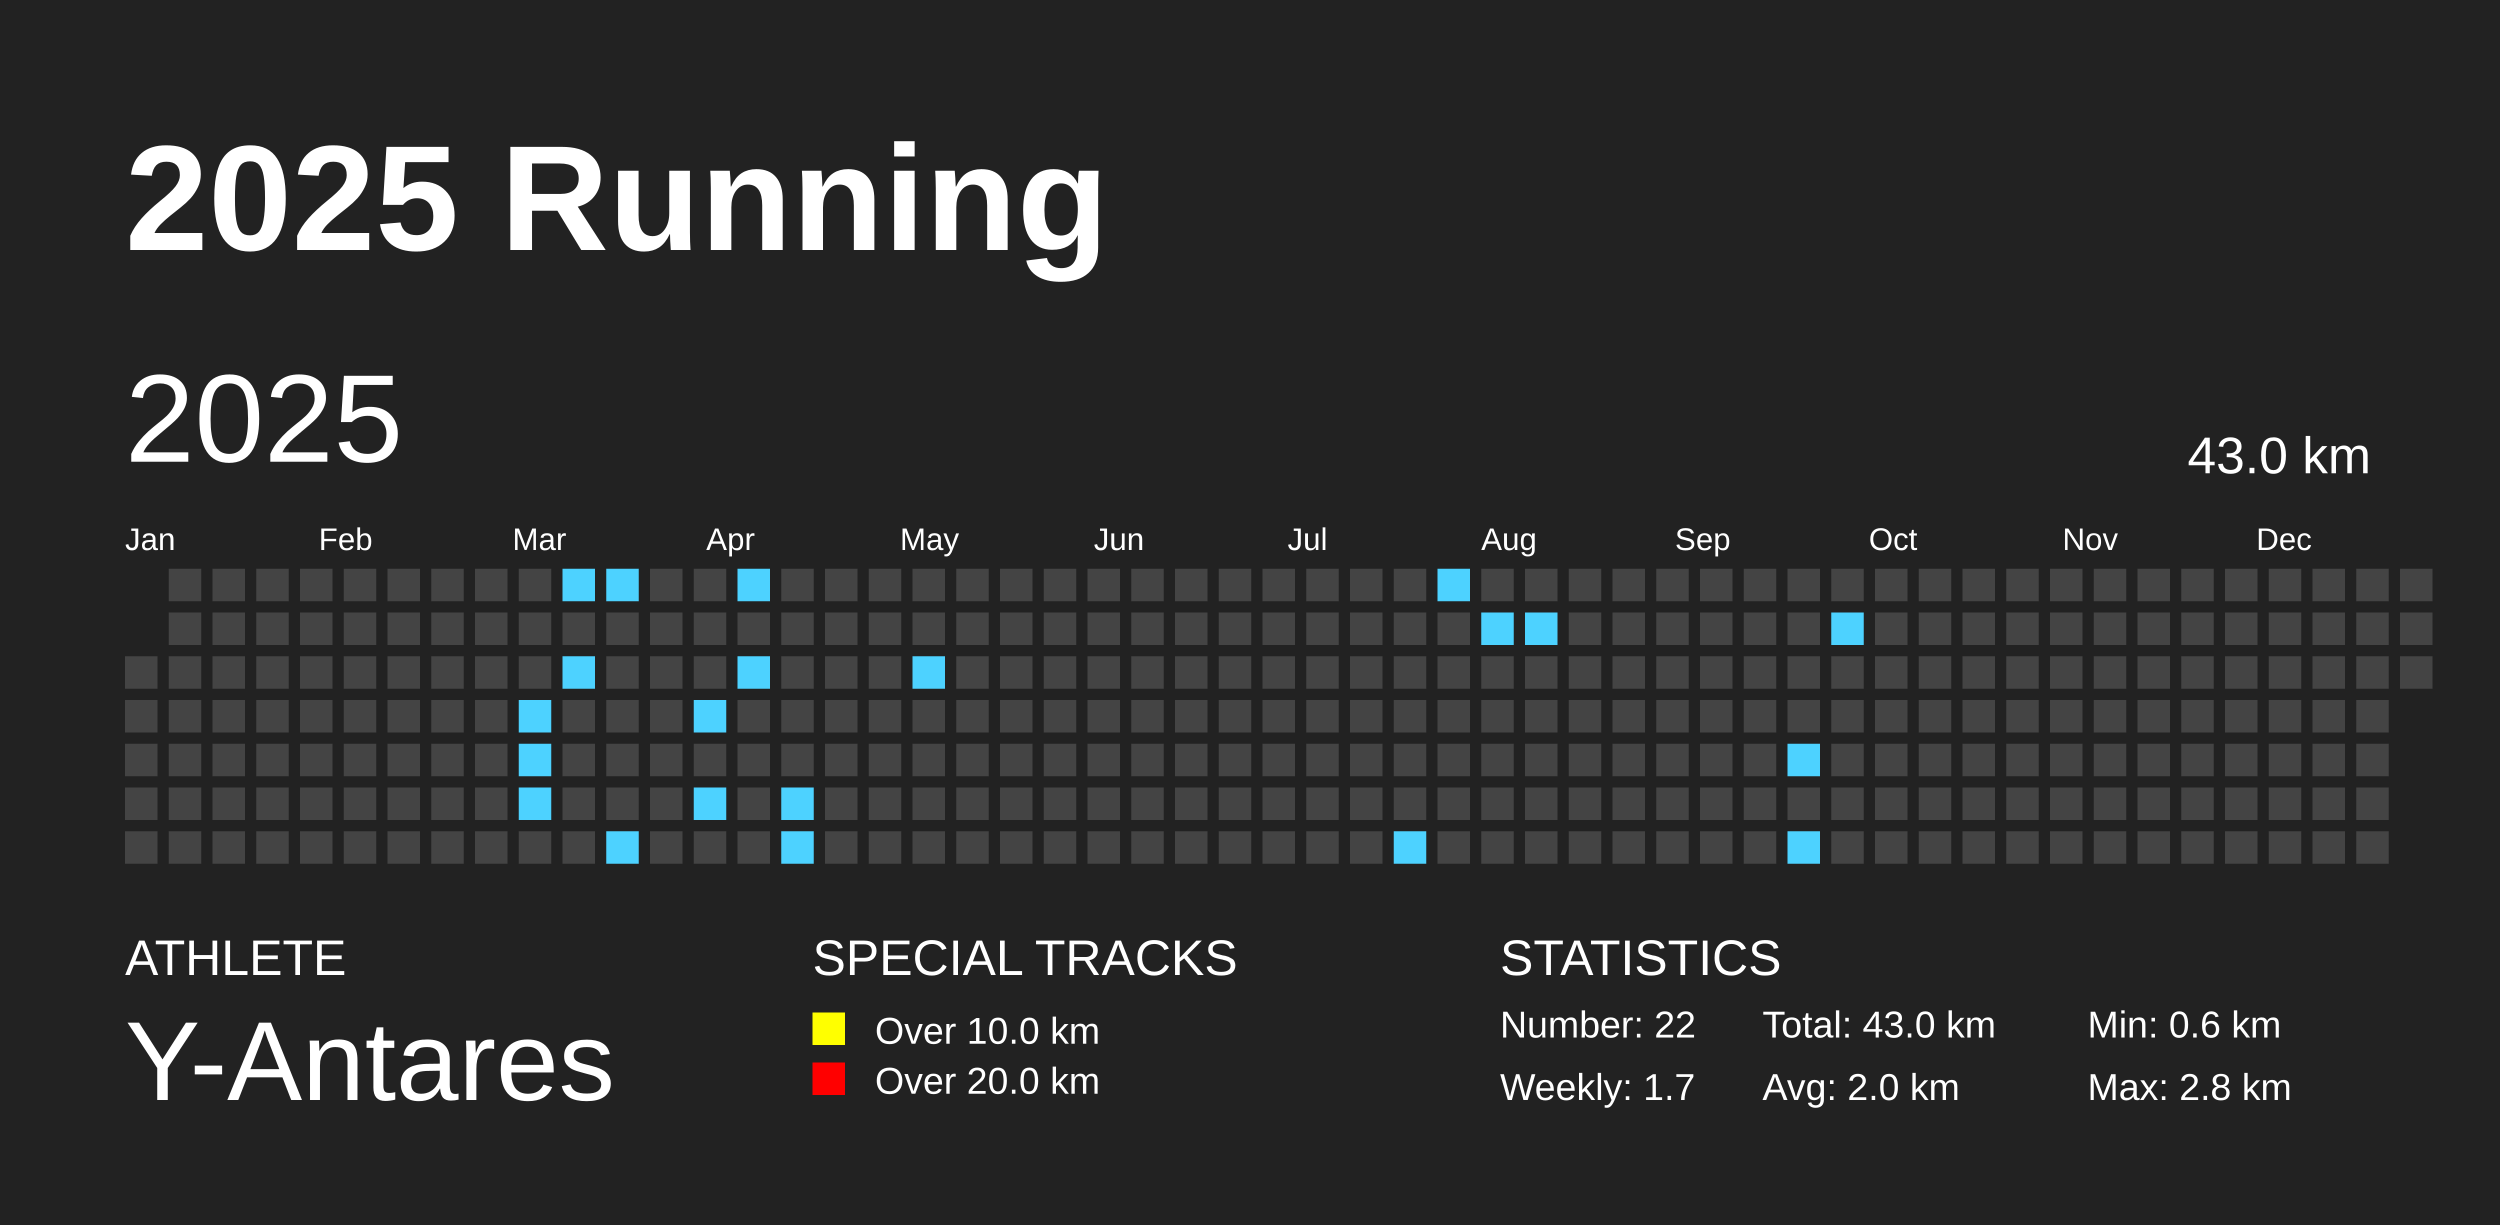
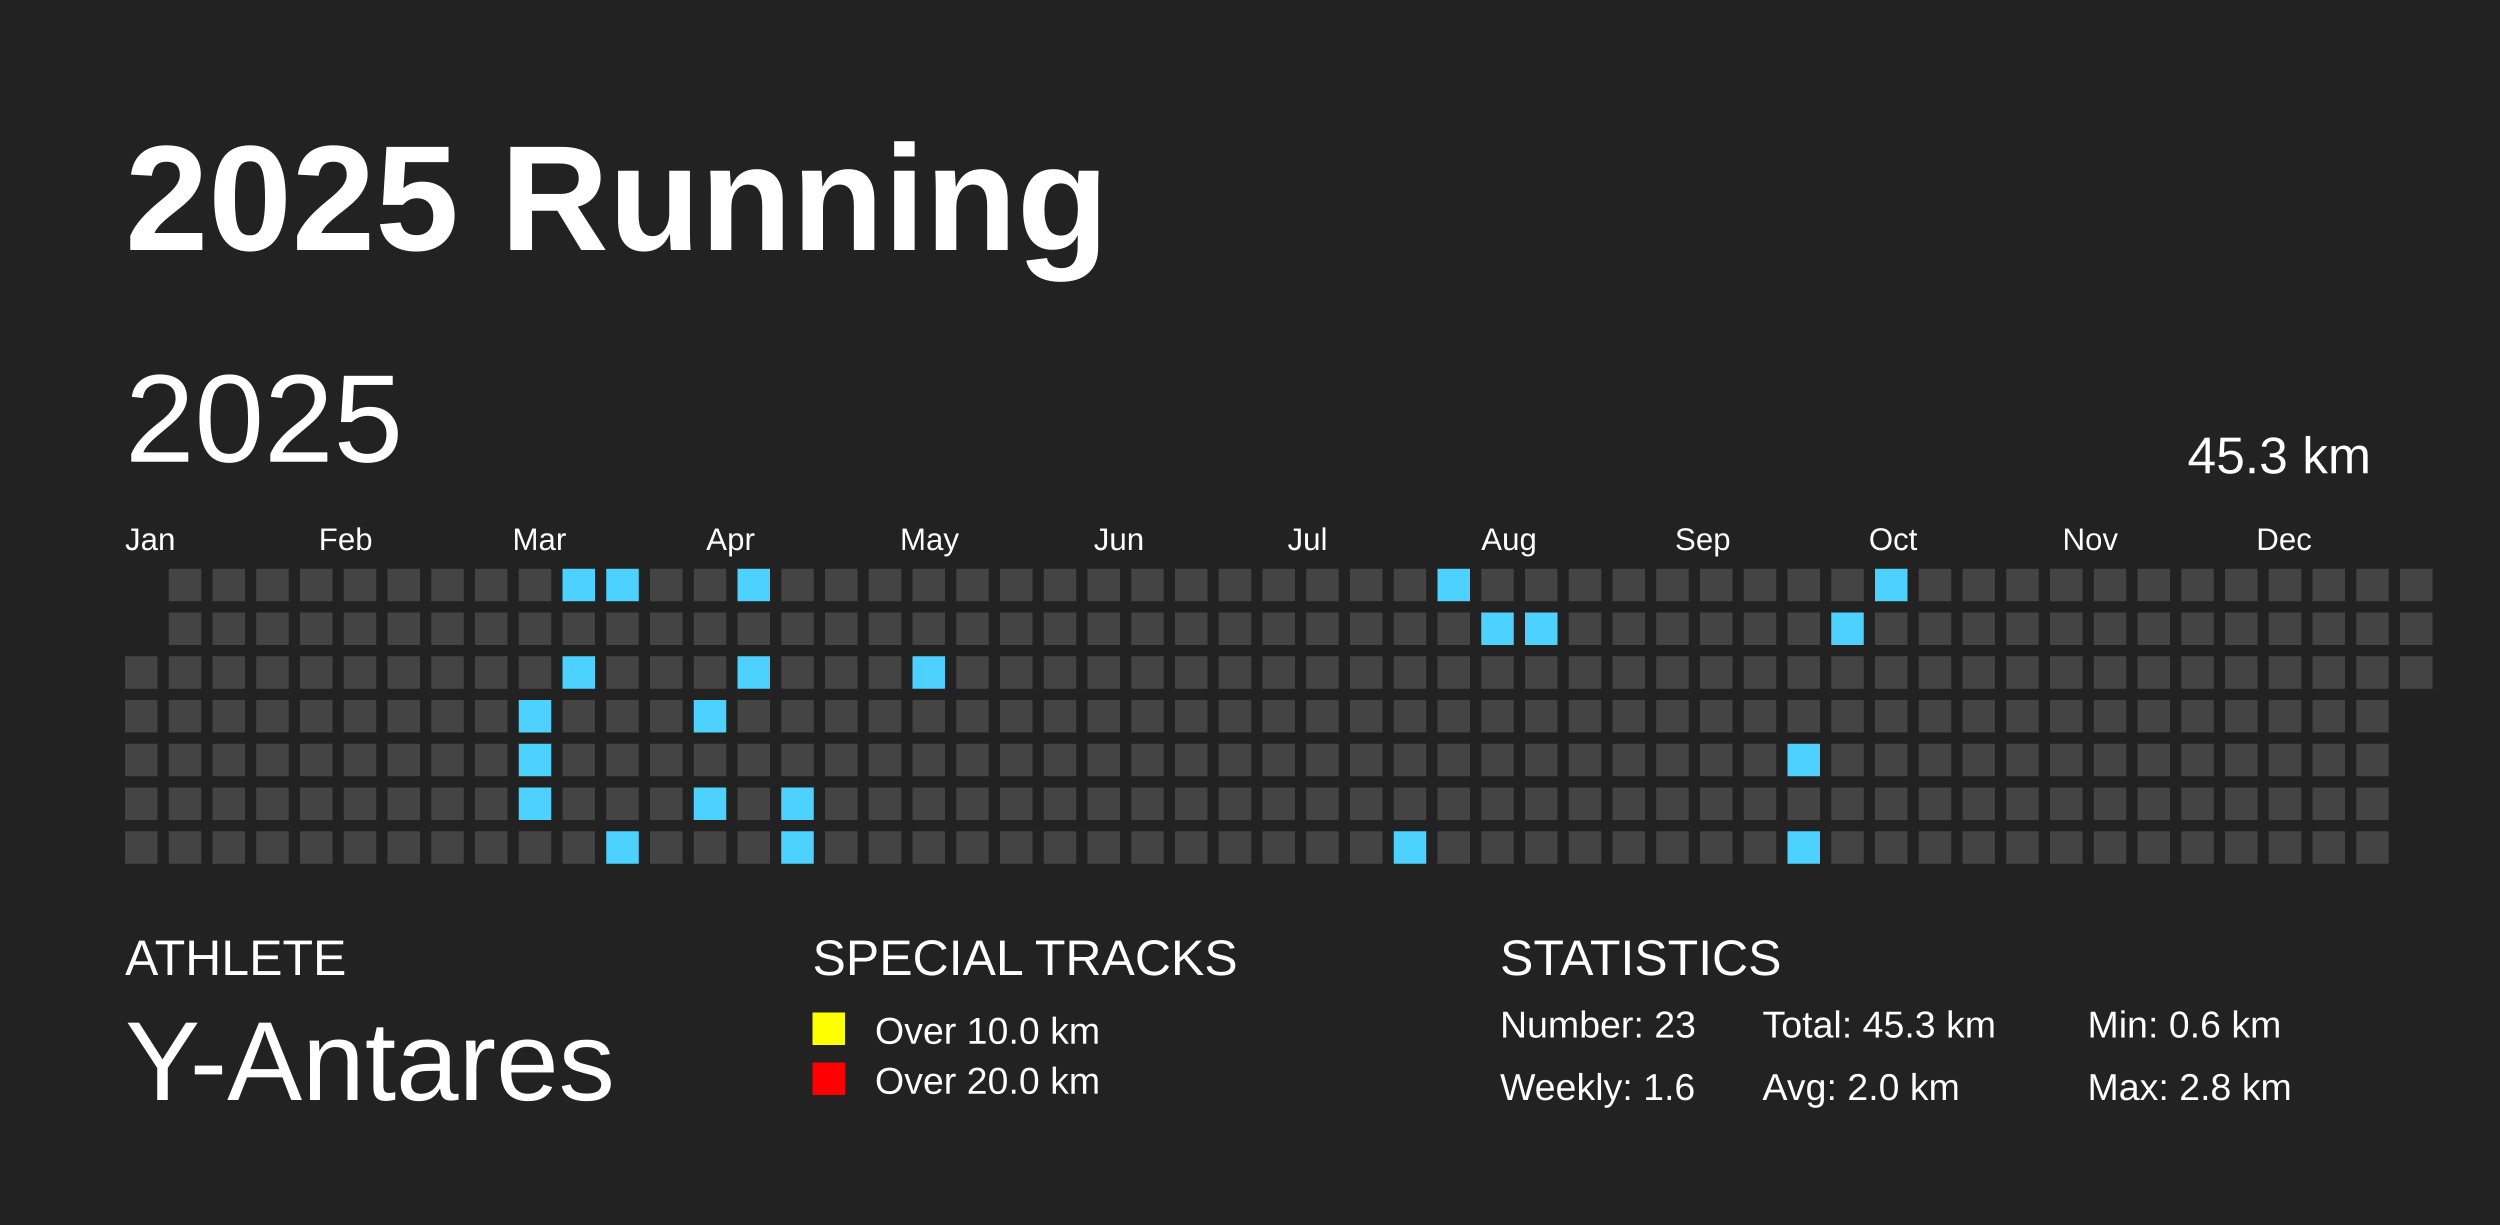
<svg xmlns="http://www.w3.org/2000/svg" baseProfile="full" height="98mm" version="1.1" viewBox="0,0,200,98" width="200mm">
  <defs />
  <rect fill="#222222" height="98" width="200" x="0" y="0" />
  <text fill="#FFFFFF" style="font-size:12px; font-family:Arial; font-weight:bold;" x="10" y="20">2025 Running</text>
  <text fill="#FFFFFF" style="font-size:4px; font-family:Arial" x="10" y="78">ATHLETE</text>
  <text fill="#FFFFFF" style="font-size:9px; font-family:Arial" x="10" y="88">Y-Antares</text>
  <text fill="#FFFFFF" style="font-size:4px; font-family:Arial" x="65" y="78">SPECIAL TRACKS</text>
  <rect fill="yellow" height="2.6" width="2.6" x="65" y="81" />
  <text fill="#FFFFFF" style="font-size:3px; font-family:Arial" x="70" y="83.5">Over 10.0 km</text>
  <rect fill="red" height="2.6" width="2.6" x="65" y="85" />
  <text fill="#FFFFFF" style="font-size:3px; font-family:Arial" x="70" y="87.5">Over 20.0 km</text>
  <text fill="#FFFFFF" style="font-size:4px; font-family:Arial" x="120" y="78">STATISTICS</text>
-   <text fill="#FFFFFF" style="font-size:3px; font-family:Arial" x="120" y="83">Number: 22</text>
-   <text fill="#FFFFFF" style="font-size:3px; font-family:Arial" x="120" y="88">Weekly: 1.7</text>
-   <text fill="#FFFFFF" style="font-size:3px; font-family:Arial" x="141" y="83">Total: 43.0 km</text>
+   <text fill="#FFFFFF" style="font-size:3px; font-family:Arial" x="120" y="83">Number: 23</text>
+   <text fill="#FFFFFF" style="font-size:3px; font-family:Arial" x="120" y="88">Weekly: 1.6</text>
+   <text fill="#FFFFFF" style="font-size:3px; font-family:Arial" x="141" y="83">Total: 45.3 km</text>
  <text fill="#FFFFFF" style="font-size:3px; font-family:Arial" x="141" y="88">Avg: 2.0 km</text>
  <text fill="#FFFFFF" style="font-size:3px; font-family:Arial" x="167" y="83">Min: 0.6 km</text>
  <text fill="#FFFFFF" style="font-size:3px; font-family:Arial" x="167" y="88">Max: 2.8 km</text>
  <text dominant-baseline="hanging" fill="#FFFFFF" style="font-size:10.0px; font-family:Arial;" x="10" y="30">2025</text>
-   <text dominant-baseline="hanging" fill="#FFFFFF" style="font-size:4.125px; font-family:Arial;" x="175" y="35">43.0 km</text>
+   <text dominant-baseline="hanging" fill="#FFFFFF" style="font-size:4.125px; font-family:Arial;" x="175" y="35">45.3 km</text>
  <text fill="#FFFFFF" style="font-size:2.5px; font-family:Arial" x="10.0" y="44">Jan</text>
  <text fill="#FFFFFF" style="font-size:2.5px; font-family:Arial" x="25.5" y="44">Feb</text>
  <text fill="#FFFFFF" style="font-size:2.5px; font-family:Arial" x="41.0" y="44">Mar</text>
  <text fill="#FFFFFF" style="font-size:2.5px; font-family:Arial" x="56.5" y="44">Apr</text>
  <text fill="#FFFFFF" style="font-size:2.5px; font-family:Arial" x="72.0" y="44">May</text>
  <text fill="#FFFFFF" style="font-size:2.5px; font-family:Arial" x="87.5" y="44">Jun</text>
  <text fill="#FFFFFF" style="font-size:2.5px; font-family:Arial" x="103.0" y="44">Jul</text>
  <text fill="#FFFFFF" style="font-size:2.5px; font-family:Arial" x="118.5" y="44">Aug</text>
  <text fill="#FFFFFF" style="font-size:2.5px; font-family:Arial" x="134.0" y="44">Sep</text>
  <text fill="#FFFFFF" style="font-size:2.5px; font-family:Arial" x="149.5" y="44">Oct</text>
  <text fill="#FFFFFF" style="font-size:2.5px; font-family:Arial" x="165.0" y="44">Nov</text>
  <text fill="#FFFFFF" style="font-size:2.5px; font-family:Arial" x="180.5" y="44">Dec</text>
  <rect fill="#444444" height="2.6" width="2.6" x="10.0" y="52.5" />
  <rect fill="#444444" height="2.6" width="2.6" x="10.0" y="56.0" />
  <rect fill="#444444" height="2.6" width="2.6" x="10.0" y="59.5" />
  <rect fill="#444444" height="2.6" width="2.6" x="10.0" y="63.0" />
  <rect fill="#444444" height="2.6" width="2.6" x="10.0" y="66.5" />
  <rect fill="#444444" height="2.6" width="2.6" x="13.5" y="45.5" />
  <rect fill="#444444" height="2.6" width="2.6" x="13.5" y="49.0" />
  <rect fill="#444444" height="2.6" width="2.6" x="13.5" y="52.5" />
  <rect fill="#444444" height="2.6" width="2.6" x="13.5" y="56.0" />
  <rect fill="#444444" height="2.6" width="2.6" x="13.5" y="59.5" />
  <rect fill="#444444" height="2.6" width="2.6" x="13.5" y="63.0" />
  <rect fill="#444444" height="2.6" width="2.6" x="13.5" y="66.5" />
  <rect fill="#444444" height="2.6" width="2.6" x="17.0" y="45.5" />
  <rect fill="#444444" height="2.6" width="2.6" x="17.0" y="49.0" />
  <rect fill="#444444" height="2.6" width="2.6" x="17.0" y="52.5" />
  <rect fill="#444444" height="2.6" width="2.6" x="17.0" y="56.0" />
  <rect fill="#444444" height="2.6" width="2.6" x="17.0" y="59.5" />
  <rect fill="#444444" height="2.6" width="2.6" x="17.0" y="63.0" />
  <rect fill="#444444" height="2.6" width="2.6" x="17.0" y="66.5" />
  <rect fill="#444444" height="2.6" width="2.6" x="20.5" y="45.5" />
  <rect fill="#444444" height="2.6" width="2.6" x="20.5" y="49.0" />
  <rect fill="#444444" height="2.6" width="2.6" x="20.5" y="52.5" />
  <rect fill="#444444" height="2.6" width="2.6" x="20.5" y="56.0" />
  <rect fill="#444444" height="2.6" width="2.6" x="20.5" y="59.5" />
  <rect fill="#444444" height="2.6" width="2.6" x="20.5" y="63.0" />
  <rect fill="#444444" height="2.6" width="2.6" x="20.5" y="66.5" />
  <rect fill="#444444" height="2.6" width="2.6" x="24.0" y="45.5" />
  <rect fill="#444444" height="2.6" width="2.6" x="24.0" y="49.0" />
  <rect fill="#444444" height="2.6" width="2.6" x="24.0" y="52.5" />
  <rect fill="#444444" height="2.6" width="2.6" x="24.0" y="56.0" />
  <rect fill="#444444" height="2.6" width="2.6" x="24.0" y="59.5" />
  <rect fill="#444444" height="2.6" width="2.6" x="24.0" y="63.0" />
  <rect fill="#444444" height="2.6" width="2.6" x="24.0" y="66.5" />
  <rect fill="#444444" height="2.6" width="2.6" x="27.5" y="45.5" />
  <rect fill="#444444" height="2.6" width="2.6" x="27.5" y="49.0" />
  <rect fill="#444444" height="2.6" width="2.6" x="27.5" y="52.5" />
  <rect fill="#444444" height="2.6" width="2.6" x="27.5" y="56.0" />
  <rect fill="#444444" height="2.6" width="2.6" x="27.5" y="59.5" />
  <rect fill="#444444" height="2.6" width="2.6" x="27.5" y="63.0" />
  <rect fill="#444444" height="2.6" width="2.6" x="27.5" y="66.5" />
  <rect fill="#444444" height="2.6" width="2.6" x="31.0" y="45.5" />
  <rect fill="#444444" height="2.6" width="2.6" x="31.0" y="49.0" />
  <rect fill="#444444" height="2.6" width="2.6" x="31.0" y="52.5" />
  <rect fill="#444444" height="2.6" width="2.6" x="31.0" y="56.0" />
  <rect fill="#444444" height="2.6" width="2.6" x="31.0" y="59.5" />
  <rect fill="#444444" height="2.6" width="2.6" x="31.0" y="63.0" />
  <rect fill="#444444" height="2.6" width="2.6" x="31.0" y="66.5" />
  <rect fill="#444444" height="2.6" width="2.6" x="34.5" y="45.5" />
  <rect fill="#444444" height="2.6" width="2.6" x="34.5" y="49.0" />
  <rect fill="#444444" height="2.6" width="2.6" x="34.5" y="52.5" />
  <rect fill="#444444" height="2.6" width="2.6" x="34.5" y="56.0" />
  <rect fill="#444444" height="2.6" width="2.6" x="34.5" y="59.5" />
  <rect fill="#444444" height="2.6" width="2.6" x="34.5" y="63.0" />
  <rect fill="#444444" height="2.6" width="2.6" x="34.5" y="66.5" />
  <rect fill="#444444" height="2.6" width="2.6" x="38.0" y="45.5" />
  <rect fill="#444444" height="2.6" width="2.6" x="38.0" y="49.0" />
  <rect fill="#444444" height="2.6" width="2.6" x="38.0" y="52.5" />
  <rect fill="#444444" height="2.6" width="2.6" x="38.0" y="56.0" />
  <rect fill="#444444" height="2.6" width="2.6" x="38.0" y="59.5" />
  <rect fill="#444444" height="2.6" width="2.6" x="38.0" y="63.0" />
  <rect fill="#444444" height="2.6" width="2.6" x="38.0" y="66.5" />
  <rect fill="#444444" height="2.6" width="2.6" x="41.5" y="45.5" />
  <rect fill="#444444" height="2.6" width="2.6" x="41.5" y="49.0" />
  <rect fill="#444444" height="2.6" width="2.6" x="41.5" y="52.5" />
  <rect fill="#4DD2FF" height="2.6" width="2.6" x="41.5" y="56.0" />
  <rect fill="#4DD2FF" height="2.6" width="2.6" x="41.5" y="59.5" />
  <rect fill="#4DD2FF" height="2.6" width="2.6" x="41.5" y="63.0" />
  <rect fill="#444444" height="2.6" width="2.6" x="41.5" y="66.5" />
  <rect fill="#4DD2FF" height="2.6" width="2.6" x="45.0" y="45.5" />
  <rect fill="#444444" height="2.6" width="2.6" x="45.0" y="49.0" />
  <rect fill="#4DD2FF" height="2.6" width="2.6" x="45.0" y="52.5" />
  <rect fill="#444444" height="2.6" width="2.6" x="45.0" y="56.0" />
  <rect fill="#444444" height="2.6" width="2.6" x="45.0" y="59.5" />
  <rect fill="#444444" height="2.6" width="2.6" x="45.0" y="63.0" />
  <rect fill="#444444" height="2.6" width="2.6" x="45.0" y="66.5" />
  <rect fill="#4DD2FF" height="2.6" width="2.6" x="48.5" y="45.5" />
  <rect fill="#444444" height="2.6" width="2.6" x="48.5" y="49.0" />
  <rect fill="#444444" height="2.6" width="2.6" x="48.5" y="52.5" />
  <rect fill="#444444" height="2.6" width="2.6" x="48.5" y="56.0" />
  <rect fill="#444444" height="2.6" width="2.6" x="48.5" y="59.5" />
  <rect fill="#444444" height="2.6" width="2.6" x="48.5" y="63.0" />
  <rect fill="#4DD2FF" height="2.6" width="2.6" x="48.5" y="66.5" />
  <rect fill="#444444" height="2.6" width="2.6" x="52.0" y="45.5" />
  <rect fill="#444444" height="2.6" width="2.6" x="52.0" y="49.0" />
  <rect fill="#444444" height="2.6" width="2.6" x="52.0" y="52.5" />
  <rect fill="#444444" height="2.6" width="2.6" x="52.0" y="56.0" />
  <rect fill="#444444" height="2.6" width="2.6" x="52.0" y="59.5" />
  <rect fill="#444444" height="2.6" width="2.6" x="52.0" y="63.0" />
  <rect fill="#444444" height="2.6" width="2.6" x="52.0" y="66.5" />
  <rect fill="#444444" height="2.6" width="2.6" x="55.5" y="45.5" />
  <rect fill="#444444" height="2.6" width="2.6" x="55.5" y="49.0" />
  <rect fill="#444444" height="2.6" width="2.6" x="55.5" y="52.5" />
  <rect fill="#4DD2FF" height="2.6" width="2.6" x="55.5" y="56.0" />
  <rect fill="#444444" height="2.6" width="2.6" x="55.5" y="59.5" />
  <rect fill="#4DD2FF" height="2.6" width="2.6" x="55.5" y="63.0" />
  <rect fill="#444444" height="2.6" width="2.6" x="55.5" y="66.5" />
  <rect fill="#4DD2FF" height="2.6" width="2.6" x="59.0" y="45.5" />
  <rect fill="#444444" height="2.6" width="2.6" x="59.0" y="49.0" />
  <rect fill="#4DD2FF" height="2.6" width="2.6" x="59.0" y="52.5" />
  <rect fill="#444444" height="2.6" width="2.6" x="59.0" y="56.0" />
  <rect fill="#444444" height="2.6" width="2.6" x="59.0" y="59.5" />
  <rect fill="#444444" height="2.6" width="2.6" x="59.0" y="63.0" />
  <rect fill="#444444" height="2.6" width="2.6" x="59.0" y="66.5" />
  <rect fill="#444444" height="2.6" width="2.6" x="62.5" y="45.5" />
  <rect fill="#444444" height="2.6" width="2.6" x="62.5" y="49.0" />
  <rect fill="#444444" height="2.6" width="2.6" x="62.5" y="52.5" />
  <rect fill="#444444" height="2.6" width="2.6" x="62.5" y="56.0" />
  <rect fill="#444444" height="2.6" width="2.6" x="62.5" y="59.5" />
  <rect fill="#4DD2FF" height="2.6" width="2.6" x="62.5" y="63.0" />
  <rect fill="#4DD2FF" height="2.6" width="2.6" x="62.5" y="66.5" />
  <rect fill="#444444" height="2.6" width="2.6" x="66.0" y="45.5" />
  <rect fill="#444444" height="2.6" width="2.6" x="66.0" y="49.0" />
  <rect fill="#444444" height="2.6" width="2.6" x="66.0" y="52.5" />
  <rect fill="#444444" height="2.6" width="2.6" x="66.0" y="56.0" />
  <rect fill="#444444" height="2.6" width="2.6" x="66.0" y="59.5" />
  <rect fill="#444444" height="2.6" width="2.6" x="66.0" y="63.0" />
  <rect fill="#444444" height="2.6" width="2.6" x="66.0" y="66.5" />
  <rect fill="#444444" height="2.6" width="2.6" x="69.5" y="45.5" />
  <rect fill="#444444" height="2.6" width="2.6" x="69.5" y="49.0" />
  <rect fill="#444444" height="2.6" width="2.6" x="69.5" y="52.5" />
  <rect fill="#444444" height="2.6" width="2.6" x="69.5" y="56.0" />
  <rect fill="#444444" height="2.6" width="2.6" x="69.5" y="59.5" />
  <rect fill="#444444" height="2.6" width="2.6" x="69.5" y="63.0" />
  <rect fill="#444444" height="2.6" width="2.6" x="69.5" y="66.5" />
  <rect fill="#444444" height="2.6" width="2.6" x="73.0" y="45.5" />
  <rect fill="#444444" height="2.6" width="2.6" x="73.0" y="49.0" />
  <rect fill="#4DD2FF" height="2.6" width="2.6" x="73.0" y="52.5" />
  <rect fill="#444444" height="2.6" width="2.6" x="73.0" y="56.0" />
  <rect fill="#444444" height="2.6" width="2.6" x="73.0" y="59.5" />
  <rect fill="#444444" height="2.6" width="2.6" x="73.0" y="63.0" />
  <rect fill="#444444" height="2.6" width="2.6" x="73.0" y="66.5" />
  <rect fill="#444444" height="2.6" width="2.6" x="76.5" y="45.5" />
  <rect fill="#444444" height="2.6" width="2.6" x="76.5" y="49.0" />
  <rect fill="#444444" height="2.6" width="2.6" x="76.5" y="52.5" />
  <rect fill="#444444" height="2.6" width="2.6" x="76.5" y="56.0" />
  <rect fill="#444444" height="2.6" width="2.6" x="76.5" y="59.5" />
  <rect fill="#444444" height="2.6" width="2.6" x="76.5" y="63.0" />
  <rect fill="#444444" height="2.6" width="2.6" x="76.5" y="66.5" />
  <rect fill="#444444" height="2.6" width="2.6" x="80.0" y="45.5" />
  <rect fill="#444444" height="2.6" width="2.6" x="80.0" y="49.0" />
  <rect fill="#444444" height="2.6" width="2.6" x="80.0" y="52.5" />
  <rect fill="#444444" height="2.6" width="2.6" x="80.0" y="56.0" />
  <rect fill="#444444" height="2.6" width="2.6" x="80.0" y="59.5" />
  <rect fill="#444444" height="2.6" width="2.6" x="80.0" y="63.0" />
  <rect fill="#444444" height="2.6" width="2.6" x="80.0" y="66.5" />
  <rect fill="#444444" height="2.6" width="2.6" x="83.5" y="45.5" />
  <rect fill="#444444" height="2.6" width="2.6" x="83.5" y="49.0" />
  <rect fill="#444444" height="2.6" width="2.6" x="83.5" y="52.5" />
  <rect fill="#444444" height="2.6" width="2.6" x="83.5" y="56.0" />
  <rect fill="#444444" height="2.6" width="2.6" x="83.5" y="59.5" />
  <rect fill="#444444" height="2.6" width="2.6" x="83.5" y="63.0" />
  <rect fill="#444444" height="2.6" width="2.6" x="83.5" y="66.5" />
  <rect fill="#444444" height="2.6" width="2.6" x="87.0" y="45.5" />
  <rect fill="#444444" height="2.6" width="2.6" x="87.0" y="49.0" />
  <rect fill="#444444" height="2.6" width="2.6" x="87.0" y="52.5" />
  <rect fill="#444444" height="2.6" width="2.6" x="87.0" y="56.0" />
  <rect fill="#444444" height="2.6" width="2.6" x="87.0" y="59.5" />
  <rect fill="#444444" height="2.6" width="2.6" x="87.0" y="63.0" />
  <rect fill="#444444" height="2.6" width="2.6" x="87.0" y="66.5" />
  <rect fill="#444444" height="2.6" width="2.6" x="90.5" y="45.5" />
  <rect fill="#444444" height="2.6" width="2.6" x="90.5" y="49.0" />
  <rect fill="#444444" height="2.6" width="2.6" x="90.5" y="52.5" />
  <rect fill="#444444" height="2.6" width="2.6" x="90.5" y="56.0" />
  <rect fill="#444444" height="2.6" width="2.6" x="90.5" y="59.5" />
  <rect fill="#444444" height="2.6" width="2.6" x="90.5" y="63.0" />
  <rect fill="#444444" height="2.6" width="2.6" x="90.5" y="66.5" />
  <rect fill="#444444" height="2.6" width="2.6" x="94.0" y="45.5" />
  <rect fill="#444444" height="2.6" width="2.6" x="94.0" y="49.0" />
  <rect fill="#444444" height="2.6" width="2.6" x="94.0" y="52.5" />
  <rect fill="#444444" height="2.6" width="2.6" x="94.0" y="56.0" />
  <rect fill="#444444" height="2.6" width="2.6" x="94.0" y="59.5" />
  <rect fill="#444444" height="2.6" width="2.6" x="94.0" y="63.0" />
  <rect fill="#444444" height="2.6" width="2.6" x="94.0" y="66.5" />
  <rect fill="#444444" height="2.6" width="2.6" x="97.5" y="45.5" />
  <rect fill="#444444" height="2.6" width="2.6" x="97.5" y="49.0" />
  <rect fill="#444444" height="2.6" width="2.6" x="97.5" y="52.5" />
  <rect fill="#444444" height="2.6" width="2.6" x="97.5" y="56.0" />
  <rect fill="#444444" height="2.6" width="2.6" x="97.5" y="59.5" />
  <rect fill="#444444" height="2.6" width="2.6" x="97.5" y="63.0" />
  <rect fill="#444444" height="2.6" width="2.6" x="97.5" y="66.5" />
  <rect fill="#444444" height="2.6" width="2.6" x="101.0" y="45.5" />
  <rect fill="#444444" height="2.6" width="2.6" x="101.0" y="49.0" />
  <rect fill="#444444" height="2.6" width="2.6" x="101.0" y="52.5" />
  <rect fill="#444444" height="2.6" width="2.6" x="101.0" y="56.0" />
  <rect fill="#444444" height="2.6" width="2.6" x="101.0" y="59.5" />
  <rect fill="#444444" height="2.6" width="2.6" x="101.0" y="63.0" />
  <rect fill="#444444" height="2.6" width="2.6" x="101.0" y="66.5" />
  <rect fill="#444444" height="2.6" width="2.6" x="104.5" y="45.5" />
  <rect fill="#444444" height="2.6" width="2.6" x="104.5" y="49.0" />
  <rect fill="#444444" height="2.6" width="2.6" x="104.5" y="52.5" />
  <rect fill="#444444" height="2.6" width="2.6" x="104.5" y="56.0" />
  <rect fill="#444444" height="2.6" width="2.6" x="104.5" y="59.5" />
  <rect fill="#444444" height="2.6" width="2.6" x="104.5" y="63.0" />
  <rect fill="#444444" height="2.6" width="2.6" x="104.5" y="66.5" />
  <rect fill="#444444" height="2.6" width="2.6" x="108.0" y="45.5" />
  <rect fill="#444444" height="2.6" width="2.6" x="108.0" y="49.0" />
  <rect fill="#444444" height="2.6" width="2.6" x="108.0" y="52.5" />
  <rect fill="#444444" height="2.6" width="2.6" x="108.0" y="56.0" />
  <rect fill="#444444" height="2.6" width="2.6" x="108.0" y="59.5" />
  <rect fill="#444444" height="2.6" width="2.6" x="108.0" y="63.0" />
  <rect fill="#444444" height="2.6" width="2.6" x="108.0" y="66.5" />
  <rect fill="#444444" height="2.6" width="2.6" x="111.5" y="45.5" />
  <rect fill="#444444" height="2.6" width="2.6" x="111.5" y="49.0" />
  <rect fill="#444444" height="2.6" width="2.6" x="111.5" y="52.5" />
  <rect fill="#444444" height="2.6" width="2.6" x="111.5" y="56.0" />
  <rect fill="#444444" height="2.6" width="2.6" x="111.5" y="59.5" />
  <rect fill="#444444" height="2.6" width="2.6" x="111.5" y="63.0" />
  <rect fill="#4DD2FF" height="2.6" width="2.6" x="111.5" y="66.5" />
  <rect fill="#4DD2FF" height="2.6" width="2.6" x="115.0" y="45.5" />
  <rect fill="#444444" height="2.6" width="2.6" x="115.0" y="49.0" />
  <rect fill="#444444" height="2.6" width="2.6" x="115.0" y="52.5" />
  <rect fill="#444444" height="2.6" width="2.6" x="115.0" y="56.0" />
  <rect fill="#444444" height="2.6" width="2.6" x="115.0" y="59.5" />
  <rect fill="#444444" height="2.6" width="2.6" x="115.0" y="63.0" />
  <rect fill="#444444" height="2.6" width="2.6" x="115.0" y="66.5" />
  <rect fill="#444444" height="2.6" width="2.6" x="118.5" y="45.5" />
  <rect fill="#4DD2FF" height="2.6" width="2.6" x="118.5" y="49.0" />
  <rect fill="#444444" height="2.6" width="2.6" x="118.5" y="52.5" />
  <rect fill="#444444" height="2.6" width="2.6" x="118.5" y="56.0" />
  <rect fill="#444444" height="2.6" width="2.6" x="118.5" y="59.5" />
  <rect fill="#444444" height="2.6" width="2.6" x="118.5" y="63.0" />
  <rect fill="#444444" height="2.6" width="2.6" x="118.5" y="66.5" />
  <rect fill="#444444" height="2.6" width="2.6" x="122.0" y="45.5" />
  <rect fill="#4DD2FF" height="2.6" width="2.6" x="122.0" y="49.0" />
  <rect fill="#444444" height="2.6" width="2.6" x="122.0" y="52.5" />
  <rect fill="#444444" height="2.6" width="2.6" x="122.0" y="56.0" />
  <rect fill="#444444" height="2.6" width="2.6" x="122.0" y="59.5" />
  <rect fill="#444444" height="2.6" width="2.6" x="122.0" y="63.0" />
  <rect fill="#444444" height="2.6" width="2.6" x="122.0" y="66.5" />
  <rect fill="#444444" height="2.6" width="2.6" x="125.5" y="45.5" />
  <rect fill="#444444" height="2.6" width="2.6" x="125.5" y="49.0" />
  <rect fill="#444444" height="2.6" width="2.6" x="125.5" y="52.5" />
  <rect fill="#444444" height="2.6" width="2.6" x="125.5" y="56.0" />
  <rect fill="#444444" height="2.6" width="2.6" x="125.5" y="59.5" />
  <rect fill="#444444" height="2.6" width="2.6" x="125.5" y="63.0" />
  <rect fill="#444444" height="2.6" width="2.6" x="125.5" y="66.5" />
  <rect fill="#444444" height="2.6" width="2.6" x="129.0" y="45.5" />
  <rect fill="#444444" height="2.6" width="2.6" x="129.0" y="49.0" />
  <rect fill="#444444" height="2.6" width="2.6" x="129.0" y="52.5" />
  <rect fill="#444444" height="2.6" width="2.6" x="129.0" y="56.0" />
  <rect fill="#444444" height="2.6" width="2.6" x="129.0" y="59.5" />
  <rect fill="#444444" height="2.6" width="2.6" x="129.0" y="63.0" />
  <rect fill="#444444" height="2.6" width="2.6" x="129.0" y="66.5" />
  <rect fill="#444444" height="2.6" width="2.6" x="132.5" y="45.5" />
  <rect fill="#444444" height="2.6" width="2.6" x="132.5" y="49.0" />
  <rect fill="#444444" height="2.6" width="2.6" x="132.5" y="52.5" />
  <rect fill="#444444" height="2.6" width="2.6" x="132.5" y="56.0" />
  <rect fill="#444444" height="2.6" width="2.6" x="132.5" y="59.5" />
  <rect fill="#444444" height="2.6" width="2.6" x="132.5" y="63.0" />
  <rect fill="#444444" height="2.6" width="2.6" x="132.5" y="66.5" />
  <rect fill="#444444" height="2.6" width="2.6" x="136.0" y="45.5" />
  <rect fill="#444444" height="2.6" width="2.6" x="136.0" y="49.0" />
  <rect fill="#444444" height="2.6" width="2.6" x="136.0" y="52.5" />
  <rect fill="#444444" height="2.6" width="2.6" x="136.0" y="56.0" />
  <rect fill="#444444" height="2.6" width="2.6" x="136.0" y="59.5" />
  <rect fill="#444444" height="2.6" width="2.6" x="136.0" y="63.0" />
  <rect fill="#444444" height="2.6" width="2.6" x="136.0" y="66.5" />
  <rect fill="#444444" height="2.6" width="2.6" x="139.5" y="45.5" />
  <rect fill="#444444" height="2.6" width="2.6" x="139.5" y="49.0" />
  <rect fill="#444444" height="2.6" width="2.6" x="139.5" y="52.5" />
  <rect fill="#444444" height="2.6" width="2.6" x="139.5" y="56.0" />
  <rect fill="#444444" height="2.6" width="2.6" x="139.5" y="59.5" />
  <rect fill="#444444" height="2.6" width="2.6" x="139.5" y="63.0" />
  <rect fill="#444444" height="2.6" width="2.6" x="139.5" y="66.5" />
  <rect fill="#444444" height="2.6" width="2.6" x="143.0" y="45.5" />
  <rect fill="#444444" height="2.6" width="2.6" x="143.0" y="49.0" />
  <rect fill="#444444" height="2.6" width="2.6" x="143.0" y="52.5" />
  <rect fill="#444444" height="2.6" width="2.6" x="143.0" y="56.0" />
  <rect fill="#4DD2FF" height="2.6" width="2.6" x="143.0" y="59.5" />
  <rect fill="#444444" height="2.6" width="2.6" x="143.0" y="63.0" />
  <rect fill="#4DD2FF" height="2.6" width="2.6" x="143.0" y="66.5" />
  <rect fill="#444444" height="2.6" width="2.6" x="146.5" y="45.5" />
  <rect fill="#4DD2FF" height="2.6" width="2.6" x="146.5" y="49.0" />
  <rect fill="#444444" height="2.6" width="2.6" x="146.5" y="52.5" />
  <rect fill="#444444" height="2.6" width="2.6" x="146.5" y="56.0" />
  <rect fill="#444444" height="2.6" width="2.6" x="146.5" y="59.5" />
  <rect fill="#444444" height="2.6" width="2.6" x="146.5" y="63.0" />
  <rect fill="#444444" height="2.6" width="2.6" x="146.5" y="66.5" />
-   <rect fill="#444444" height="2.6" width="2.6" x="150.0" y="45.5" />
+   <rect fill="#4DD2FF" height="2.6" width="2.6" x="150.0" y="45.5" />
  <rect fill="#444444" height="2.6" width="2.6" x="150.0" y="49.0" />
  <rect fill="#444444" height="2.6" width="2.6" x="150.0" y="52.5" />
  <rect fill="#444444" height="2.6" width="2.6" x="150.0" y="56.0" />
  <rect fill="#444444" height="2.6" width="2.6" x="150.0" y="59.5" />
  <rect fill="#444444" height="2.6" width="2.6" x="150.0" y="63.0" />
  <rect fill="#444444" height="2.6" width="2.6" x="150.0" y="66.5" />
  <rect fill="#444444" height="2.6" width="2.6" x="153.5" y="45.5" />
  <rect fill="#444444" height="2.6" width="2.6" x="153.5" y="49.0" />
  <rect fill="#444444" height="2.6" width="2.6" x="153.5" y="52.5" />
  <rect fill="#444444" height="2.6" width="2.6" x="153.5" y="56.0" />
  <rect fill="#444444" height="2.6" width="2.6" x="153.5" y="59.5" />
  <rect fill="#444444" height="2.6" width="2.6" x="153.5" y="63.0" />
  <rect fill="#444444" height="2.6" width="2.6" x="153.5" y="66.5" />
  <rect fill="#444444" height="2.6" width="2.6" x="157.0" y="45.5" />
  <rect fill="#444444" height="2.6" width="2.6" x="157.0" y="49.0" />
  <rect fill="#444444" height="2.6" width="2.6" x="157.0" y="52.5" />
  <rect fill="#444444" height="2.6" width="2.6" x="157.0" y="56.0" />
  <rect fill="#444444" height="2.6" width="2.6" x="157.0" y="59.5" />
  <rect fill="#444444" height="2.6" width="2.6" x="157.0" y="63.0" />
  <rect fill="#444444" height="2.6" width="2.6" x="157.0" y="66.5" />
  <rect fill="#444444" height="2.6" width="2.6" x="160.5" y="45.5" />
  <rect fill="#444444" height="2.6" width="2.6" x="160.5" y="49.0" />
  <rect fill="#444444" height="2.6" width="2.6" x="160.5" y="52.5" />
  <rect fill="#444444" height="2.6" width="2.6" x="160.5" y="56.0" />
  <rect fill="#444444" height="2.6" width="2.6" x="160.5" y="59.5" />
  <rect fill="#444444" height="2.6" width="2.6" x="160.5" y="63.0" />
  <rect fill="#444444" height="2.6" width="2.6" x="160.5" y="66.5" />
  <rect fill="#444444" height="2.6" width="2.6" x="164.0" y="45.5" />
  <rect fill="#444444" height="2.6" width="2.6" x="164.0" y="49.0" />
  <rect fill="#444444" height="2.6" width="2.6" x="164.0" y="52.5" />
  <rect fill="#444444" height="2.6" width="2.6" x="164.0" y="56.0" />
  <rect fill="#444444" height="2.6" width="2.6" x="164.0" y="59.5" />
  <rect fill="#444444" height="2.6" width="2.6" x="164.0" y="63.0" />
  <rect fill="#444444" height="2.6" width="2.6" x="164.0" y="66.5" />
  <rect fill="#444444" height="2.6" width="2.6" x="167.5" y="45.5" />
  <rect fill="#444444" height="2.6" width="2.6" x="167.5" y="49.0" />
  <rect fill="#444444" height="2.6" width="2.6" x="167.5" y="52.5" />
  <rect fill="#444444" height="2.6" width="2.6" x="167.5" y="56.0" />
  <rect fill="#444444" height="2.6" width="2.6" x="167.5" y="59.5" />
  <rect fill="#444444" height="2.6" width="2.6" x="167.5" y="63.0" />
  <rect fill="#444444" height="2.6" width="2.6" x="167.5" y="66.5" />
  <rect fill="#444444" height="2.6" width="2.6" x="171.0" y="45.5" />
  <rect fill="#444444" height="2.6" width="2.6" x="171.0" y="49.0" />
  <rect fill="#444444" height="2.6" width="2.6" x="171.0" y="52.5" />
  <rect fill="#444444" height="2.6" width="2.6" x="171.0" y="56.0" />
  <rect fill="#444444" height="2.6" width="2.6" x="171.0" y="59.5" />
  <rect fill="#444444" height="2.6" width="2.6" x="171.0" y="63.0" />
  <rect fill="#444444" height="2.6" width="2.6" x="171.0" y="66.5" />
  <rect fill="#444444" height="2.6" width="2.6" x="174.5" y="45.5" />
  <rect fill="#444444" height="2.6" width="2.6" x="174.5" y="49.0" />
  <rect fill="#444444" height="2.6" width="2.6" x="174.5" y="52.5" />
  <rect fill="#444444" height="2.6" width="2.6" x="174.5" y="56.0" />
  <rect fill="#444444" height="2.6" width="2.6" x="174.5" y="59.5" />
  <rect fill="#444444" height="2.6" width="2.6" x="174.5" y="63.0" />
  <rect fill="#444444" height="2.6" width="2.6" x="174.5" y="66.5" />
  <rect fill="#444444" height="2.6" width="2.6" x="178.0" y="45.5" />
  <rect fill="#444444" height="2.6" width="2.6" x="178.0" y="49.0" />
  <rect fill="#444444" height="2.6" width="2.6" x="178.0" y="52.5" />
  <rect fill="#444444" height="2.6" width="2.6" x="178.0" y="56.0" />
  <rect fill="#444444" height="2.6" width="2.6" x="178.0" y="59.5" />
  <rect fill="#444444" height="2.6" width="2.6" x="178.0" y="63.0" />
  <rect fill="#444444" height="2.6" width="2.6" x="178.0" y="66.5" />
  <rect fill="#444444" height="2.6" width="2.6" x="181.5" y="45.5" />
  <rect fill="#444444" height="2.6" width="2.6" x="181.5" y="49.0" />
  <rect fill="#444444" height="2.6" width="2.6" x="181.5" y="52.5" />
  <rect fill="#444444" height="2.6" width="2.6" x="181.5" y="56.0" />
  <rect fill="#444444" height="2.6" width="2.6" x="181.5" y="59.5" />
  <rect fill="#444444" height="2.6" width="2.6" x="181.5" y="63.0" />
  <rect fill="#444444" height="2.6" width="2.6" x="181.5" y="66.5" />
  <rect fill="#444444" height="2.6" width="2.6" x="185.0" y="45.5" />
  <rect fill="#444444" height="2.6" width="2.6" x="185.0" y="49.0" />
  <rect fill="#444444" height="2.6" width="2.6" x="185.0" y="52.5" />
  <rect fill="#444444" height="2.6" width="2.6" x="185.0" y="56.0" />
  <rect fill="#444444" height="2.6" width="2.6" x="185.0" y="59.5" />
  <rect fill="#444444" height="2.6" width="2.6" x="185.0" y="63.0" />
  <rect fill="#444444" height="2.6" width="2.6" x="185.0" y="66.5" />
  <rect fill="#444444" height="2.6" width="2.6" x="188.5" y="45.5" />
  <rect fill="#444444" height="2.6" width="2.6" x="188.5" y="49.0" />
  <rect fill="#444444" height="2.6" width="2.6" x="188.5" y="52.5" />
  <rect fill="#444444" height="2.6" width="2.6" x="188.5" y="56.0" />
  <rect fill="#444444" height="2.6" width="2.6" x="188.5" y="59.5" />
  <rect fill="#444444" height="2.6" width="2.6" x="188.5" y="63.0" />
  <rect fill="#444444" height="2.6" width="2.6" x="188.5" y="66.5" />
  <rect fill="#444444" height="2.6" width="2.6" x="192.0" y="45.5" />
  <rect fill="#444444" height="2.6" width="2.6" x="192.0" y="49.0" />
  <rect fill="#444444" height="2.6" width="2.6" x="192.0" y="52.5" />
</svg>
